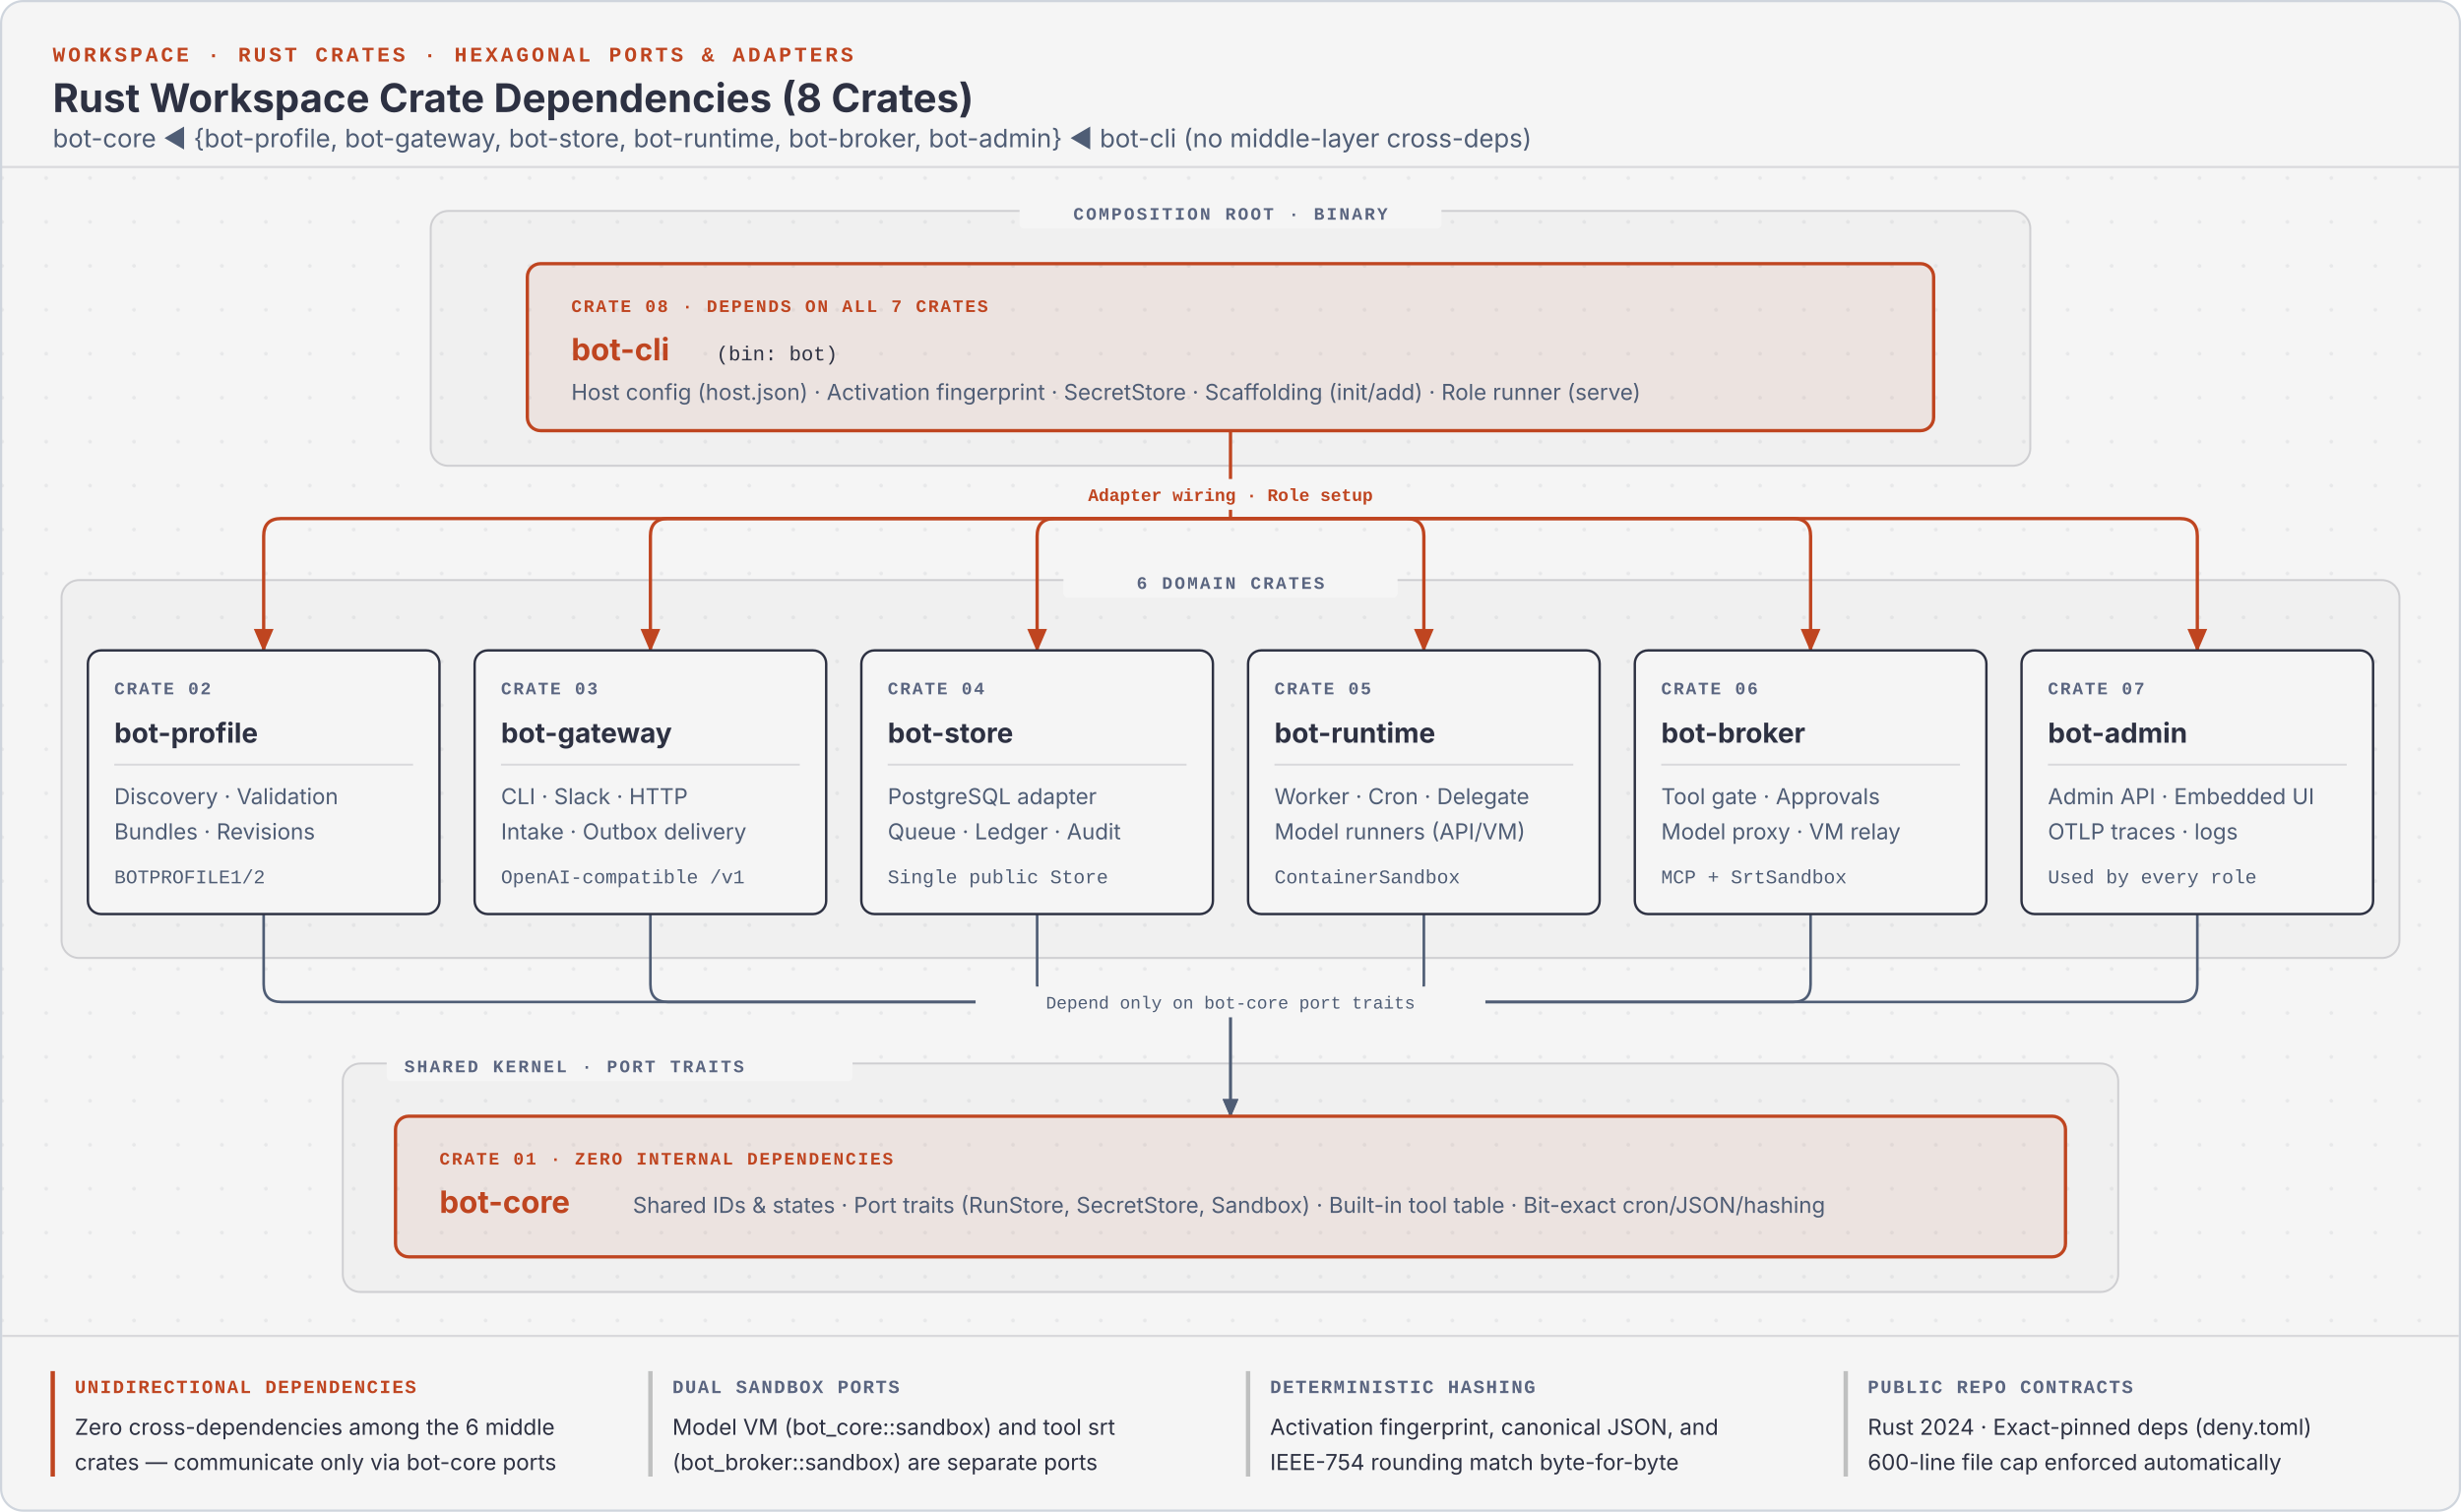
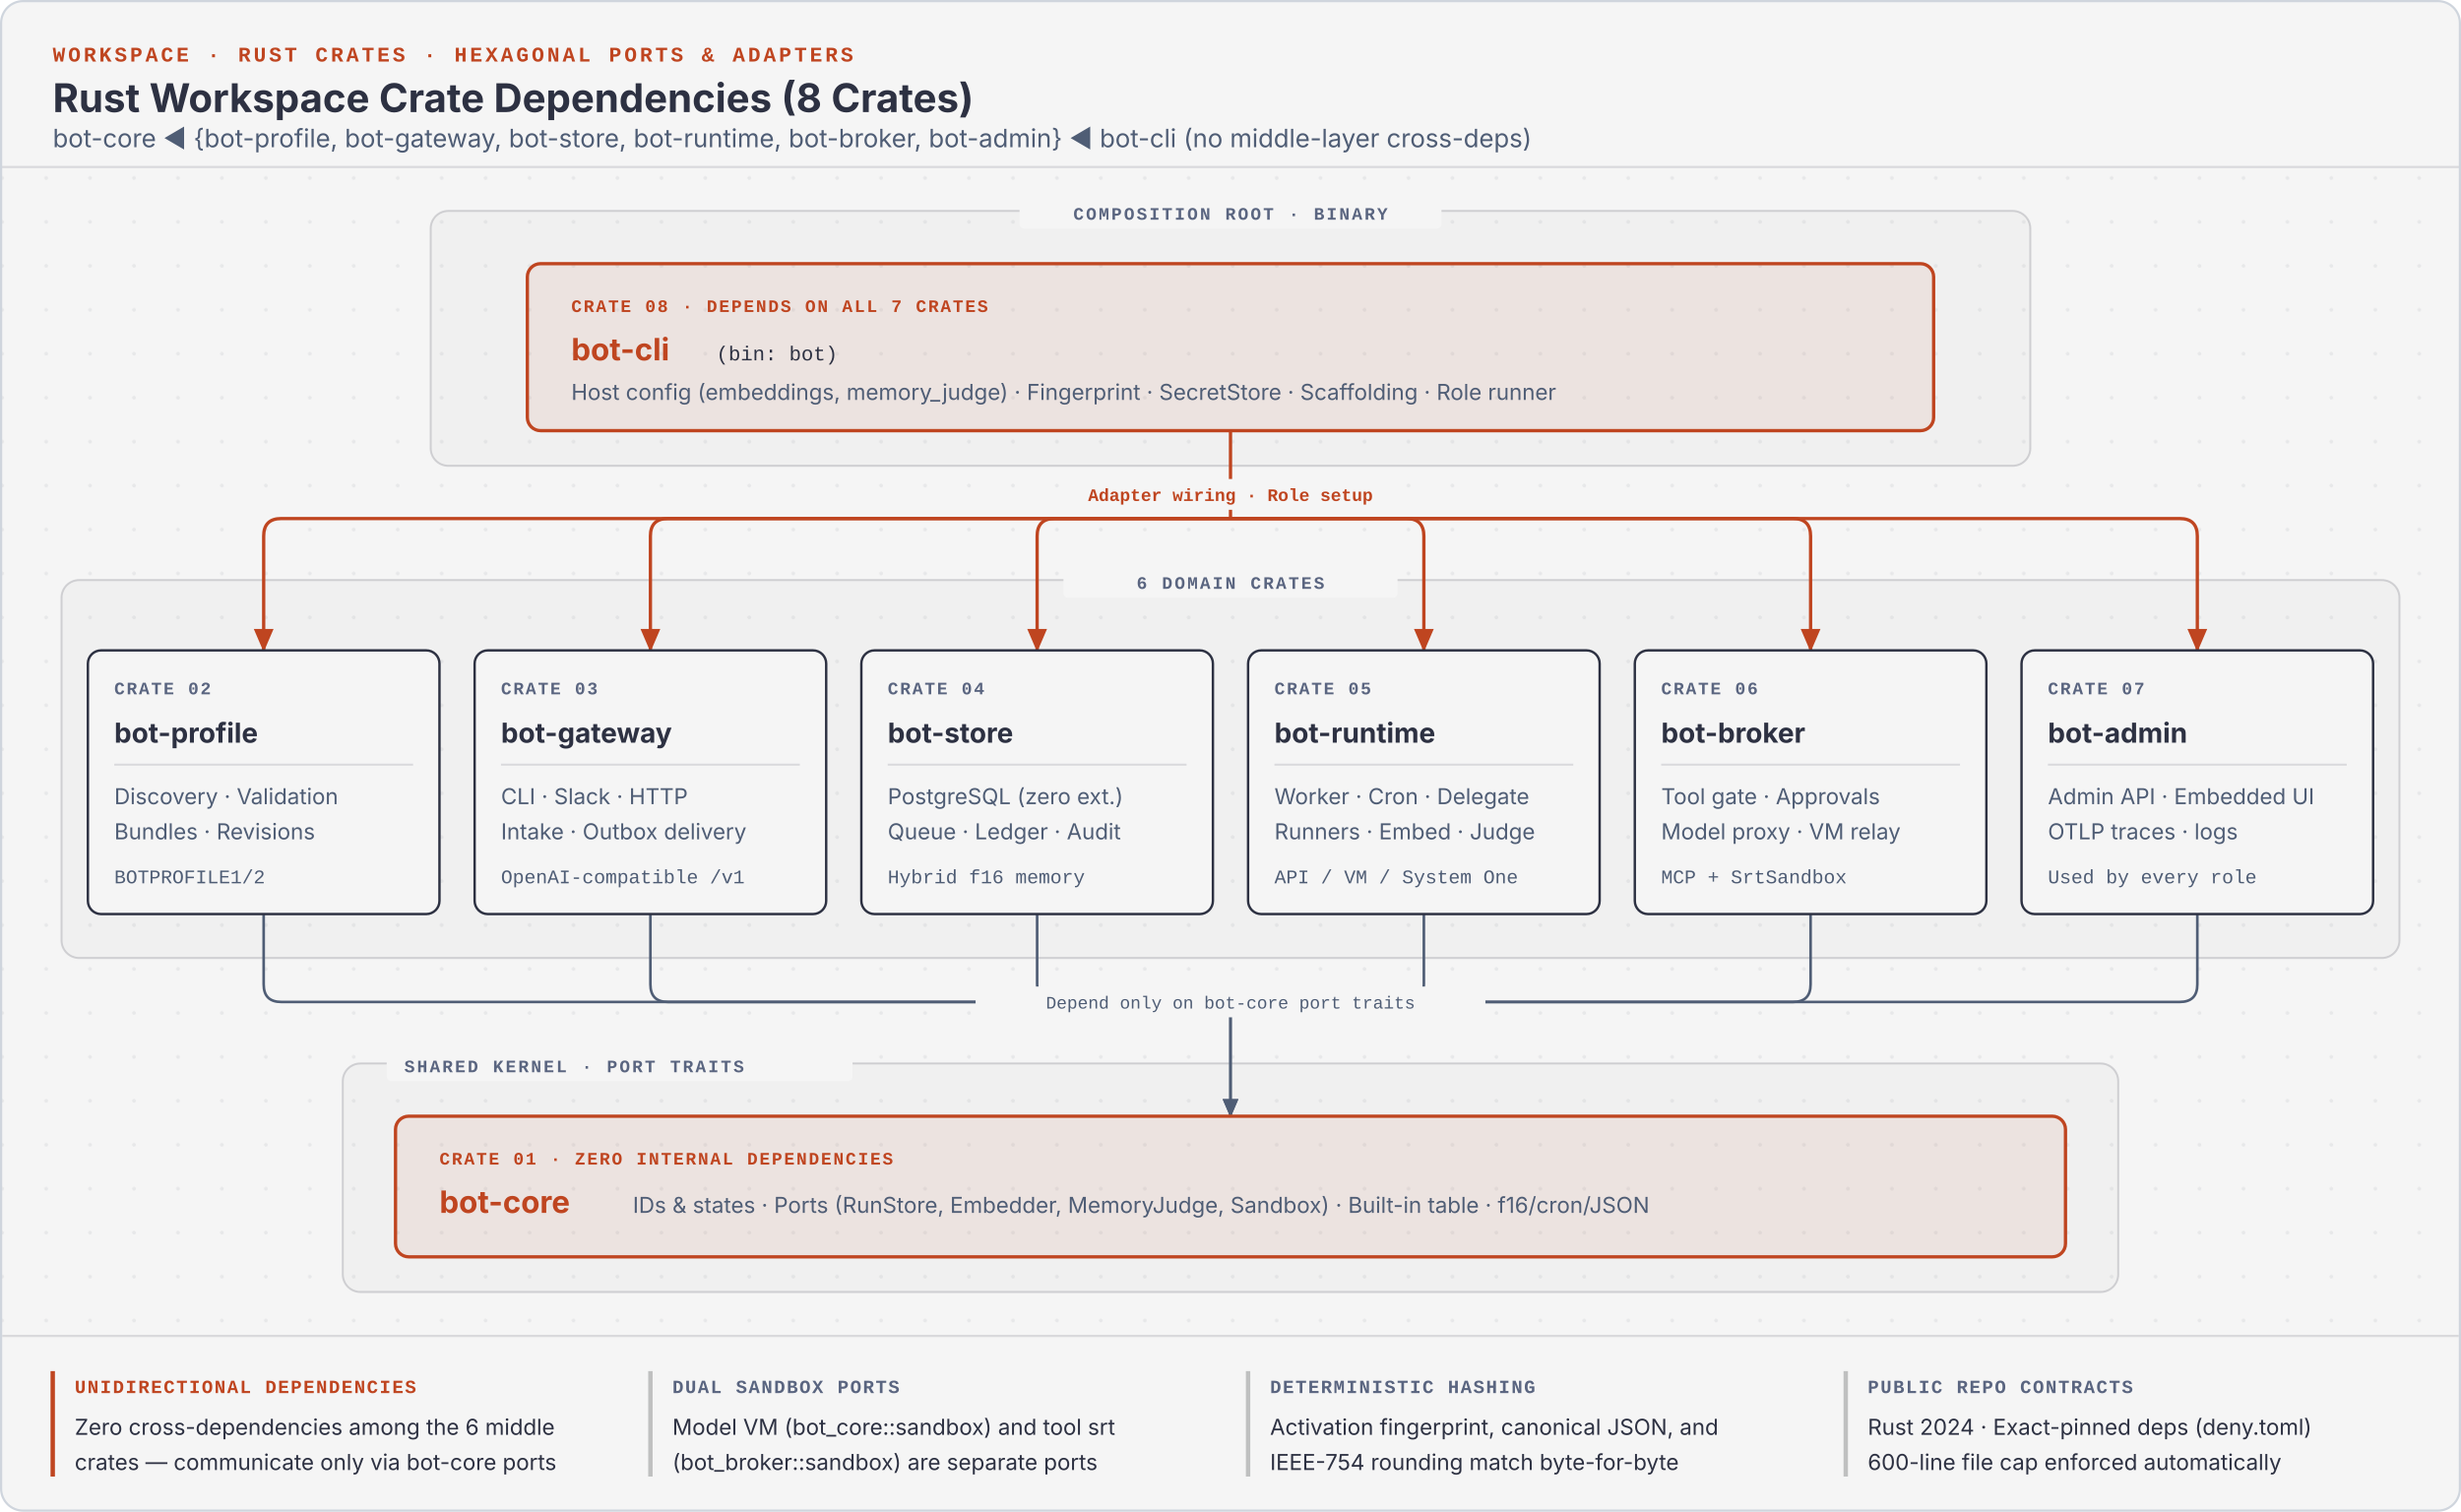
<svg xmlns="http://www.w3.org/2000/svg" viewBox="0 0 1120 688" width="1120" height="688" role="img" aria-labelledby="t-cr-l d-cr-l">
  <style>
    .bg { fill: #f5f5f5; }
    .frame { fill: #f5f5f5; stroke: #cfd5dd; stroke-width: 1; }
    .hdr-bg { fill: #f5f5f5; }
    .ftr-bg { fill: #f5f5f5; }
    .hdr-rule { stroke: rgba(45,49,66,0.14); stroke-width: 1; }
    .dot { fill: rgba(45,49,66,0.11); }
    .zone { fill: rgba(45,49,66,0.025); stroke: rgba(45,49,66,0.18); stroke-width: 0.9; }
    .zone-dash { fill: rgba(45,49,66,0.025); stroke: #4f5d75; stroke-width: 0.9; stroke-dasharray: 5,3; }
    .node { fill: #f5f5f5; stroke: #2d3142; stroke-width: 1.1; }
    .node-soft { fill: #f5f5f5; stroke: #4f5d75; stroke-width: 1; }
    .node-dash { fill: #f5f5f5; stroke: #2d3142; stroke-width: 1.1; stroke-dasharray: 5,3; }
    .node-focal { fill: rgba(191,69,32,0.075); stroke: #bf4520; stroke-width: 1.5; }
    .node-link { fill: rgba(46,90,168,0.07); stroke: #2e5aa8; stroke-width: 1.1; }
    .div { stroke: rgba(45,49,66,0.14); stroke-width: 0.9; }
    .div-acc { stroke: rgba(191,69,32,0.28); stroke-width: 0.9; }
    .lbl-bg { fill: #f5f5f5; }
    .h-eye { font-family: ui-monospace, SFMono-Regular, Menlo, Monaco, Consolas, 'Liberation Mono', monospace; font-size: 9.5px; font-weight: 600; letter-spacing: 0.14em; fill: #bf4520; }
    .h-title { font-family: -apple-system, BlinkMacSystemFont, 'Apple SD Gothic Neo', 'Malgun Gothic', 'Noto Sans KR', 'Segoe UI', sans-serif; font-size: 18px; font-weight: 700; fill: #2d3142; }
    .h-sub { font-family: -apple-system, BlinkMacSystemFont, 'Apple SD Gothic Neo', 'Malgun Gothic', 'Noto Sans KR', 'Segoe UI', sans-serif; font-size: 11.5px; fill: #4f5d75; }
    .eye { font-family: ui-monospace, SFMono-Regular, Menlo, Monaco, Consolas, 'Liberation Mono', monospace; font-size: 8px; font-weight: 600; letter-spacing: 0.10em; fill: #5a6580; }
    .eye-acc { font-family: ui-monospace, SFMono-Regular, Menlo, Monaco, Consolas, 'Liberation Mono', monospace; font-size: 8px; font-weight: 600; letter-spacing: 0.10em; fill: #bf4520; }
    .eye-lnk { font-family: ui-monospace, SFMono-Regular, Menlo, Monaco, Consolas, 'Liberation Mono', monospace; font-size: 8px; font-weight: 600; letter-spacing: 0.10em; fill: #2e5aa8; }
    .ttl { font-family: -apple-system, BlinkMacSystemFont, 'Apple SD Gothic Neo', 'Malgun Gothic', 'Noto Sans KR', 'Segoe UI', sans-serif; font-size: 13.5px; font-weight: 700; fill: #2d3142; }
    .ttl-sm { font-family: -apple-system, BlinkMacSystemFont, 'Apple SD Gothic Neo', 'Malgun Gothic', 'Noto Sans KR', 'Segoe UI', sans-serif; font-size: 12.5px; font-weight: 700; fill: #2d3142; }
    .ttl-acc { font-family: -apple-system, BlinkMacSystemFont, 'Apple SD Gothic Neo', 'Malgun Gothic', 'Noto Sans KR', 'Segoe UI', sans-serif; font-size: 14px; font-weight: 700; fill: #bf4520; }
    .sub { font-family: -apple-system, BlinkMacSystemFont, 'Apple SD Gothic Neo', 'Malgun Gothic', 'Noto Sans KR', 'Segoe UI', sans-serif; font-size: 10px; fill: #4f5d75; }
    .mono { font-family: ui-monospace, SFMono-Regular, Menlo, Monaco, Consolas, 'Liberation Mono', monospace; font-size: 8.8px; fill: #4f5d75; }
    .mono-ink { font-family: ui-monospace, SFMono-Regular, Menlo, Monaco, Consolas, 'Liberation Mono', monospace; font-size: 9.2px; font-weight: 500; fill: #2d3142; }
    .zlbl { font-family: ui-monospace, SFMono-Regular, Menlo, Monaco, Consolas, 'Liberation Mono', monospace; font-size: 8px; font-weight: 600; letter-spacing: 0.12em; fill: #5a6580; }
    .zlbl-acc { font-family: ui-monospace, SFMono-Regular, Menlo, Monaco, Consolas, 'Liberation Mono', monospace; font-size: 8px; font-weight: 600; letter-spacing: 0.12em; fill: #bf4520; }
    .edge { fill: none; stroke: #4f5d75; stroke-width: 1.2; }
    .edge-dash { fill: none; stroke: #4f5d75; stroke-width: 1; stroke-dasharray: 4,3; }
    .edge-acc { fill: none; stroke: #bf4520; stroke-width: 1.5; }
    .edge-lnk { fill: none; stroke: #2e5aa8; stroke-width: 1.3; }
    .elbl { font-family: ui-monospace, SFMono-Regular, Menlo, Monaco, Consolas, 'Liberation Mono', monospace; font-size: 8px; font-weight: 500; fill: #4f5d75; }
    .elbl-acc { font-family: ui-monospace, SFMono-Regular, Menlo, Monaco, Consolas, 'Liberation Mono', monospace; font-size: 8px; font-weight: 600; fill: #bf4520; }
    .elbl-lnk { font-family: ui-monospace, SFMono-Regular, Menlo, Monaco, Consolas, 'Liberation Mono', monospace; font-size: 8px; font-weight: 600; fill: #2e5aa8; }
    .ar-m { fill: #4f5d75; }
    .ar-a { fill: #bf4520; }
    .ar-l { fill: #2e5aa8; }
    .bar { stroke: #bfc0c0; stroke-width: 2; }
    .bar-acc { stroke: #bf4520; stroke-width: 2; }
    .fk { font-family: ui-monospace, SFMono-Regular, Menlo, Monaco, Consolas, 'Liberation Mono', monospace; font-size: 8.5px; font-weight: 600; letter-spacing: 0.08em; fill: #5a6580; }
    .fk-acc { font-family: ui-monospace, SFMono-Regular, Menlo, Monaco, Consolas, 'Liberation Mono', monospace; font-size: 8.5px; font-weight: 600; letter-spacing: 0.08em; fill: #bf4520; }
    .fv { font-family: -apple-system, BlinkMacSystemFont, 'Apple SD Gothic Neo', 'Malgun Gothic', 'Noto Sans KR', 'Segoe UI', sans-serif; font-size: 10px; fill: #2d3142; }
  </style>
  <defs>
    <clipPath id="clip-cr-l">
      <rect x="0.5" y="0.5" width="1119" height="687" rx="10" />
    </clipPath>
    <pattern id="dots-cr-l" width="20" height="20" patternUnits="userSpaceOnUse">
      <circle cx="1" cy="1" r="0.85" class="dot" />
    </pattern>
    <marker id="ar-m-cr-l" markerWidth="7" markerHeight="6" refX="6.5" refY="3" orient="auto">
      <polygon points="0 0, 7 3, 0 6" class="ar-m" />
    </marker>
    <marker id="ar-mr-cr-l" markerWidth="7" markerHeight="6" refX="0.5" refY="3" orient="auto">
      <polygon points="7 0, 0 3, 7 6" class="ar-m" />
    </marker>
    <marker id="ar-a-cr-l" markerWidth="7" markerHeight="6" refX="6.5" refY="3" orient="auto">
      <polygon points="0 0, 7 3, 0 6" class="ar-a" />
    </marker>
    <marker id="ar-ar-cr-l" markerWidth="7" markerHeight="6" refX="0.5" refY="3" orient="auto">
      <polygon points="7 0, 0 3, 7 6" class="ar-a" />
    </marker>
    <marker id="ar-l-cr-l" markerWidth="7" markerHeight="6" refX="6.5" refY="3" orient="auto">
      <polygon points="0 0, 7 3, 0 6" class="ar-l" />
    </marker>
    <marker id="ar-lr-cr-l" markerWidth="7" markerHeight="6" refX="0.5" refY="3" orient="auto">
      <polygon points="7 0, 0 3, 7 6" class="ar-l" />
    </marker>
  </defs>
  <g clip-path="url(#clip-cr-l)">
    <rect width="1120" height="688" class="bg" />
    <rect x="0" y="76" width="1120" height="532" fill="url(#dots-cr-l)" opacity="0.6" />
    <text x="24" y="28" class="h-eye">WORKSPACE · RUST CRATES · HEXAGONAL PORTS &amp; ADAPTERS</text>
    <text x="24" y="51" class="h-title">Rust Workspace Crate Dependencies (8 Crates)</text>
    <text x="24" y="67" class="h-sub">bot-core ◄ {bot-profile, bot-gateway, bot-store, bot-runtime, bot-broker, bot-admin} ◄ bot-cli (no middle-layer cross-deps)</text>
    <line x1="0" y1="76" x2="1120" y2="76" class="hdr-rule" />
    <g transform="translate(0,68)">
      <rect x="196" y="28" width="728" height="116" rx="8" class="zone" />
      <rect x="464" y="22" width="192" height="14" rx="2" class="lbl-bg" />
      <text x="560" y="32" text-anchor="middle" class="zlbl">COMPOSITION ROOT · BINARY</text>
      <rect x="28" y="196" width="1064" height="172" rx="8" class="zone" />
      <rect x="484" y="190" width="152" height="14" rx="2" class="lbl-bg" />
      <text x="560" y="200" text-anchor="middle" class="zlbl">6 DOMAIN CRATES</text>
      <rect x="156" y="416" width="808" height="104" rx="8" class="zone" />
      <rect x="176" y="410" width="212" height="14" rx="2" class="lbl-bg" />
      <text x="184" y="420" class="zlbl">SHARED KERNEL · PORT TRAITS</text>
      <line x1="560" y1="128" x2="560" y2="168" class="edge-acc" />
      <path d="M 560,168 H 128 Q 120,168 120,176 V 228" class="edge-acc" marker-end="url(#ar-a-cr-l)" />
      <path d="M 560,168 H 304 Q 296,168 296,176 V 228" class="edge-acc" marker-end="url(#ar-a-cr-l)" />
      <path d="M 560,168 H 480 Q 472,168 472,176 V 228" class="edge-acc" marker-end="url(#ar-a-cr-l)" />
      <path d="M 560,168 H 640 Q 648,168 648,176 V 228" class="edge-acc" marker-end="url(#ar-a-cr-l)" />
      <path d="M 560,168 H 816 Q 824,168 824,176 V 228" class="edge-acc" marker-end="url(#ar-a-cr-l)" />
      <path d="M 560,168 H 992 Q 1000,168 1000,176 V 228" class="edge-acc" marker-end="url(#ar-a-cr-l)" />
      <path d="M 120,348 V 380 Q 120,388 128,388 H 552 Q 560,388 560,396 V 440" class="edge" marker-end="url(#ar-m-cr-l)" />
      <path d="M 296,348 V 380 Q 296,388 304,388 H 552" class="edge" />
      <path d="M 472,348 V 380 Q 472,388 480,388 H 552" class="edge" />
      <path d="M 648,348 V 380 Q 648,388 640,388 H 568" class="edge" />
      <path d="M 824,348 V 380 Q 824,388 816,388 H 568" class="edge" />
      <path d="M 1000,348 V 380 Q 1000,388 992,388 H 568 Q 560,388 560,396 V 440" class="edge" marker-end="url(#ar-m-cr-l)" />
      <rect x="488" y="150" width="144" height="14" rx="2" class="lbl-bg" />
      <text x="560" y="160" text-anchor="middle" class="elbl-acc">Adapter wiring · Role setup</text>
      <rect x="444" y="381" width="232" height="14" rx="2" class="lbl-bg" />
      <text x="560" y="391" text-anchor="middle" class="elbl">Depend only on bot-core port traits</text>
      <g id="cr-cli">
        <rect x="240" y="52" width="640" height="76" rx="6" class="node-focal" />
        <text x="260" y="74" class="eye-acc">CRATE 08 · DEPENDS ON ALL 7 CRATES</text>
        <text x="260" y="96" class="ttl-acc">bot-cli</text>
        <text x="326" y="96" class="mono-ink">(bin: bot)</text>
-         <text x="260" y="114" class="sub">Host config (host.json) · Activation fingerprint · SecretStore · Scaffolding (init/add) · Role runner (serve)</text>
+         <text x="260" y="114" class="sub">Host config (embeddings, memory_judge) · Fingerprint · SecretStore · Scaffolding · Role runner</text>
      </g>
      <g id="cr-profile">
        <rect x="40" y="228" width="160" height="120" rx="6" class="node" />
        <text x="52" y="248" class="eye">CRATE 02</text>
        <text x="52" y="270" class="ttl-sm">bot-profile</text>
        <line x1="52" y1="280" x2="188" y2="280" class="div" />
        <text x="52" y="298" class="sub">Discovery · Validation</text>
        <text x="52" y="314" class="sub">Bundles · Revisions</text>
        <text x="52" y="334" class="mono">BOTPROFILE1/2</text>
      </g>
      <g id="cr-gateway">
        <rect x="216" y="228" width="160" height="120" rx="6" class="node" />
        <text x="228" y="248" class="eye">CRATE 03</text>
        <text x="228" y="270" class="ttl-sm">bot-gateway</text>
        <line x1="228" y1="280" x2="364" y2="280" class="div" />
        <text x="228" y="298" class="sub">CLI · Slack · HTTP</text>
        <text x="228" y="314" class="sub">Intake · Outbox delivery</text>
        <text x="228" y="334" class="mono">OpenAI-compatible /v1</text>
      </g>
      <g id="cr-store">
        <rect x="392" y="228" width="160" height="120" rx="6" class="node" />
        <text x="404" y="248" class="eye">CRATE 04</text>
        <text x="404" y="270" class="ttl-sm">bot-store</text>
        <line x1="404" y1="280" x2="540" y2="280" class="div" />
-         <text x="404" y="298" class="sub">PostgreSQL adapter</text>
+         <text x="404" y="298" class="sub">PostgreSQL (zero ext.)</text>
        <text x="404" y="314" class="sub">Queue · Ledger · Audit</text>
-         <text x="404" y="334" class="mono">Single public Store</text>
+         <text x="404" y="334" class="mono">Hybrid f16 memory</text>
      </g>
      <g id="cr-runtime">
        <rect x="568" y="228" width="160" height="120" rx="6" class="node" />
        <text x="580" y="248" class="eye">CRATE 05</text>
        <text x="580" y="270" class="ttl-sm">bot-runtime</text>
        <line x1="580" y1="280" x2="716" y2="280" class="div" />
        <text x="580" y="298" class="sub">Worker · Cron · Delegate</text>
-         <text x="580" y="314" class="sub">Model runners (API/VM)</text>
-         <text x="580" y="334" class="mono">ContainerSandbox</text>
+         <text x="580" y="314" class="sub">Runners · Embed · Judge</text>
+         <text x="580" y="334" class="mono">API / VM / System One</text>
      </g>
      <g id="cr-broker">
        <rect x="744" y="228" width="160" height="120" rx="6" class="node" />
        <text x="756" y="248" class="eye">CRATE 06</text>
        <text x="756" y="270" class="ttl-sm">bot-broker</text>
        <line x1="756" y1="280" x2="892" y2="280" class="div" />
        <text x="756" y="298" class="sub">Tool gate · Approvals</text>
        <text x="756" y="314" class="sub">Model proxy · VM relay</text>
        <text x="756" y="334" class="mono">MCP + SrtSandbox</text>
      </g>
      <g id="cr-admin">
        <rect x="920" y="228" width="160" height="120" rx="6" class="node" />
        <text x="932" y="248" class="eye">CRATE 07</text>
        <text x="932" y="270" class="ttl-sm">bot-admin</text>
        <line x1="932" y1="280" x2="1068" y2="280" class="div" />
        <text x="932" y="298" class="sub">Admin API · Embedded UI</text>
        <text x="932" y="314" class="sub">OTLP traces · logs</text>
        <text x="932" y="334" class="mono">Used by every role</text>
      </g>
      <g id="cr-core">
        <rect x="180" y="440" width="760" height="64" rx="6" class="node-focal" />
        <text x="200" y="462" class="eye-acc">CRATE 01 · ZERO INTERNAL DEPENDENCIES</text>
        <text x="200" y="484" class="ttl-acc">bot-core</text>
-         <text x="288" y="484" class="sub">Shared IDs &amp; states · Port traits (RunStore, SecretStore, Sandbox) · Built-in tool table · Bit-exact cron/JSON/hashing</text>
+         <text x="288" y="484" class="sub">IDs &amp; states · Ports (RunStore, Embedder, MemoryJudge, Sandbox) · Built-in table · f16/cron/JSON</text>
      </g>
    </g>
    <line x1="1" y1="608" x2="1119" y2="608" class="hdr-rule" />
    <line x1="24" y1="624" x2="24" y2="672" class="bar-acc" />
    <text x="34" y="634" class="fk-acc">UNIDIRECTIONAL DEPENDENCIES</text>
    <text x="34" y="653" class="fv">Zero cross-dependencies among the 6 middle</text>
    <text x="34" y="669" class="fv">crates — communicate only via bot-core ports</text>
    <line x1="296" y1="624" x2="296" y2="672" class="bar" />
    <text x="306" y="634" class="fk">DUAL SANDBOX PORTS</text>
    <text x="306" y="653" class="fv">Model VM (bot_core::sandbox) and tool srt</text>
    <text x="306" y="669" class="fv">(bot_broker::sandbox) are separate ports</text>
    <line x1="568" y1="624" x2="568" y2="672" class="bar" />
    <text x="578" y="634" class="fk">DETERMINISTIC HASHING</text>
    <text x="578" y="653" class="fv">Activation fingerprint, canonical JSON, and</text>
    <text x="578" y="669" class="fv">IEEE-754 rounding match byte-for-byte</text>
    <line x1="840" y1="624" x2="840" y2="672" class="bar" />
    <text x="850" y="634" class="fk">PUBLIC REPO CONTRACTS</text>
    <text x="850" y="653" class="fv">Rust 2024 · Exact-pinned deps (deny.toml)</text>
    <text x="850" y="669" class="fv">600-line file cap enforced automatically</text>
  </g>
  <rect x="0.5" y="0.5" width="1119" height="687" rx="10" fill="none" stroke="#cfd5dd" stroke-width="1" />
</svg>
